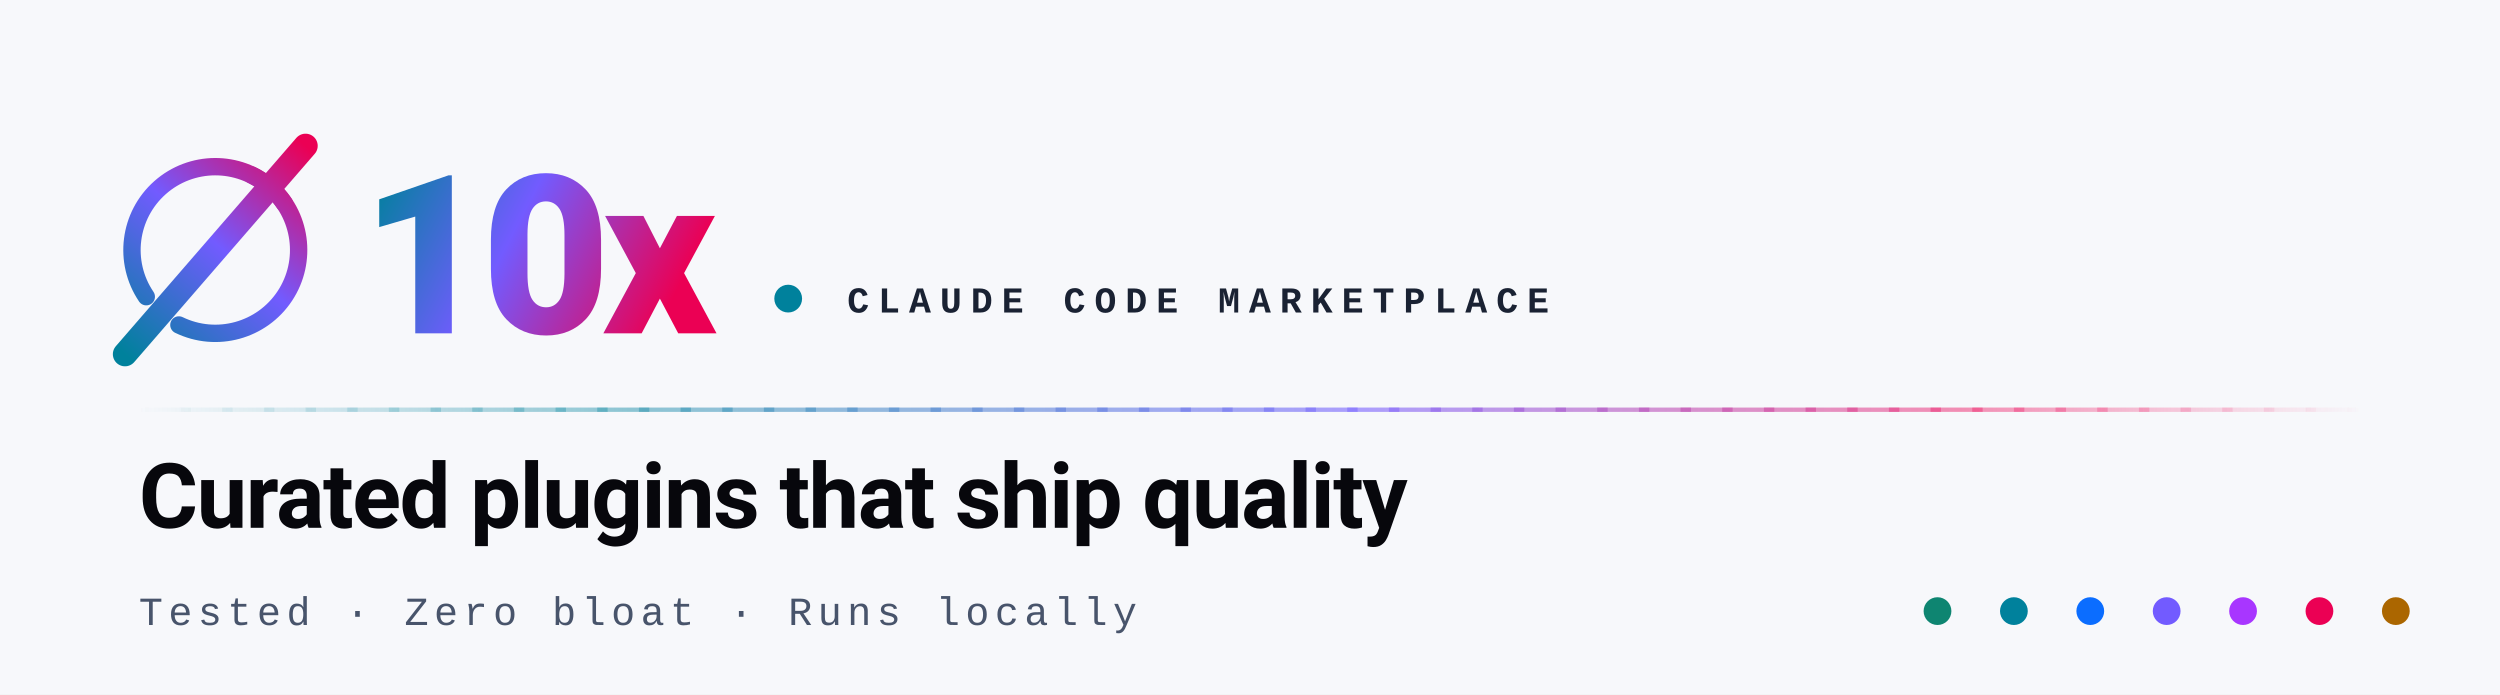
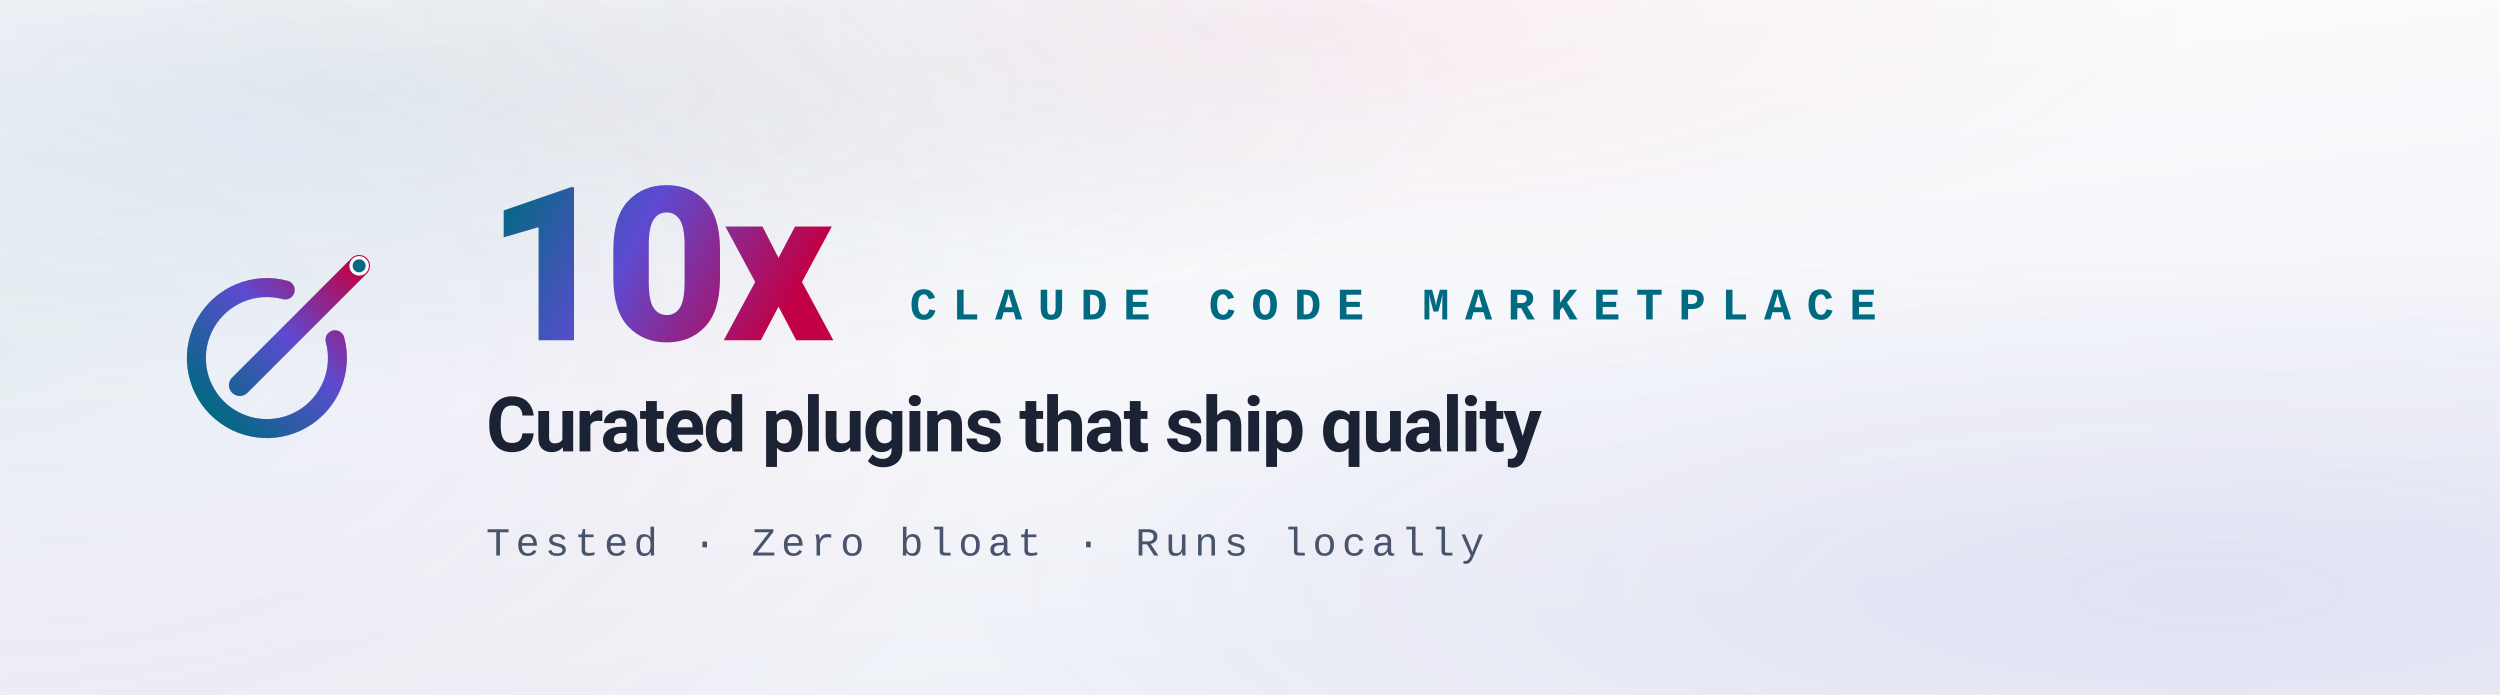
- <svg xmlns="http://www.w3.org/2000/svg" viewBox="0 0 720 200" fill="none" role="img" aria-label="10x, a curated Claude Code plugin marketplace">
+ <svg xmlns="http://www.w3.org/2000/svg" viewBox="0 0 720 200" fill="none" role="img" aria-label="10x: an open ring with a light circling it and an ascending bar escaping the gap">
  <defs>
-     <linearGradient id="ll-word" x1="0" y1="0" x2="1" y2="0.25" gradientUnits="objectBoundingBox">
-       <stop offset="0%" stop-color="#00819C" />
-       <stop offset="46%" stop-color="#725BFF" />
-       <stop offset="100%" stop-color="#EB0054" />
-       <animateTransform attributeName="gradientTransform" type="translate" values="-0.12 0; 0.12 0; -0.12 0" dur="18s" repeatCount="indefinite" />
+     <linearGradient id="tx-ground" x1="0" y1="0" x2="0.4" y2="1">
+       <stop offset="0%" stop-color="#FFFFFF" />
+       <stop offset="55%" stop-color="#F7F8FB" />
+       <stop offset="100%" stop-color="#EEF1F7" />
    </linearGradient>
-     <linearGradient id="ll-mark" gradientUnits="userSpaceOnUse" x1="-26" y1="30" x2="26" y2="-30">
-       <stop offset="0%" stop-color="#00819C" />
-       <stop offset="52%" stop-color="#725BFF" />
-       <stop offset="100%" stop-color="#EB0054" />
+     <radialGradient id="tx-bloomA" cx="0.15" cy="0.13" r="0.44">
+       <stop offset="0%" stop-color="#006A80" stop-opacity="0.10" />
+       <stop offset="100%" stop-color="#006A80" stop-opacity="0" />
+     </radialGradient>
+     <radialGradient id="tx-bloomB" cx="0.88" cy="0.85" r="0.50">
+       <stop offset="0%" stop-color="#5D4BD1" stop-opacity="0.09" />
+       <stop offset="100%" stop-color="#5D4BD1" stop-opacity="0" />
+     </radialGradient>
+     <radialGradient id="tx-bloomC" cx="0.52" cy="0.04" r="0.36">
+       <stop offset="0%" stop-color="#C10045" stop-opacity="0.06" />
+       <stop offset="100%" stop-color="#C10045" stop-opacity="0" />
+     </radialGradient>
+     <radialGradient id="tx-wash" cx="0.5" cy="0.5" r="0.5">
+       <stop offset="0%" stop-color="#006A80" stop-opacity="0.07" />
+       <stop offset="42%" stop-color="#5D4BD1" stop-opacity="0.043" />
+       <stop offset="76%" stop-color="#C10045" stop-opacity="0.016" />
+       <stop offset="100%" stop-color="#C10045" stop-opacity="0" />
+     </radialGradient>
+     <clipPath id="tx-frame">
+       <rect width="720" height="200" />
+     </clipPath>
+     <linearGradient id="tx-ink" gradientUnits="userSpaceOnUse" x1="78" y1="178" x2="190" y2="70">
+       <stop class="txk1" offset="0%" stop-color="#006A80" />
+       <stop class="txk2" offset="52%" stop-color="#5D4BD1" />
+       <stop class="txk3" offset="100%" stop-color="#C10045" />
    </linearGradient>
-     <linearGradient id="ll-horizonline" gradientUnits="userSpaceOnUse" x1="40" y1="118" x2="680" y2="118">
-       <stop offset="0%" stop-color="#00819C" stop-opacity="0" />
-       <stop offset="22%" stop-color="#00819C" stop-opacity="0.45" />
-       <stop offset="55%" stop-color="#725BFF" stop-opacity="0.6" />
-       <stop offset="82%" stop-color="#EB0054" stop-opacity="0.45" />
-       <stop offset="100%" stop-color="#EB0054" stop-opacity="0" />
+     <linearGradient id="tx-sheen" x1="0" y1="0" x2="1" y2="0">
+       <stop offset="0%" stop-color="#FFFFFF" stop-opacity="0" />
+       <stop offset="50%" stop-color="#FFFFFF" stop-opacity="0.66" />
+       <stop offset="100%" stop-color="#FFFFFF" stop-opacity="0" />
    </linearGradient>
-     <linearGradient id="ll-gridfade" gradientUnits="userSpaceOnUse" x1="0" y1="118" x2="0" y2="200">
-       <stop offset="0%" stop-color="#00819C" stop-opacity="0.4" />
-       <stop offset="55%" stop-color="#725BFF" stop-opacity="0.22" />
-       <stop offset="100%" stop-color="#EB0054" stop-opacity="0.05" />
+     <clipPath id="tx-barclip">
+       <rect x="-66" y="-8.5" width="132" height="17" rx="8.5" transform="translate(144,112) rotate(-45)" />
+     </clipPath>
+     <linearGradient id="tx-word" x1="0" y1="0" x2="1" y2="0.25">
+       <stop class="txk1" offset="0%" stop-color="#006A80" />
+       <stop class="txk2" offset="46%" stop-color="#5D4BD1" />
+       <stop class="txk3" offset="100%" stop-color="#C10045" />
    </linearGradient>
-     <linearGradient id="ll-sheen" x1="0" y1="0" x2="1" y2="0">
-       <stop offset="0%" stop-color="#07070C" stop-opacity="0" />
-       <stop offset="50%" stop-color="#07070C" stop-opacity="0.16" />
-       <stop offset="100%" stop-color="#07070C" stop-opacity="0" />
-     </linearGradient>
-     <clipPath id="ll-gridclip">
-       <rect x="0" y="118" width="720" height="82" />
-     </clipPath>
-     <clipPath id="ll-wordclip">
-       <text x="104" y="96" font-family="system-ui, -apple-system, 'Segoe UI', Roboto, 'Helvetica Neue', Arial, sans-serif" font-size="64" font-weight="800" letter-spacing="-2.4">10x</text>
-     </clipPath>
  </defs>
  <style>
    .disp { font-family: system-ui, -apple-system, 'Segoe UI', Roboto, 'Helvetica Neue', Arial, sans-serif; }
    .mono { font-family: ui-monospace, SFMono-Regular, 'SF Mono', Menlo, Consolas, 'Liberation Mono', monospace; }
-     .eyebrow { font-size: 10.5px; font-weight: 600; letter-spacing: 2.6px; fill: #1A2233; }
-     .head    { font-size: 26px; font-weight: 700; fill: #07070C; letter-spacing: -0.4px; }
+     .eyebrow { font-size: 13px; font-weight: 600; letter-spacing: 4.5px; fill: #006A80; }
+     .head    { font-size: 22px; font-weight: 700; fill: #1A2233; letter-spacing: -0.5px; }
+     .sub     { font-size: 16.5px; font-weight: 500; fill: #48546B; }
    .tag     { font-size: 11.5px; letter-spacing: 1.6px; fill: #48546B; }
- 
-     @keyframes ll-flow { to { stroke-dashoffset: -240; } }
-     .flowline { animation: ll-flow 14s linear infinite; }
- 
-     @keyframes ll-dot { 0%,100% { opacity: 0.45; } 50% { opacity: 1; } }
-     .d1 { animation: ll-dot 5s ease-in-out infinite 0s; }
-     .d2 { animation: ll-dot 5s ease-in-out infinite 0.35s; }
-     .d3 { animation: ll-dot 5s ease-in-out infinite 0.7s; }
-     .d4 { animation: ll-dot 5s ease-in-out infinite 1.05s; }
-     .d5 { animation: ll-dot 5s ease-in-out infinite 1.4s; }
-     .d6 { animation: ll-dot 5s ease-in-out infinite 1.75s; }
-     .d7 { animation: ll-dot 5s ease-in-out infinite 2.1s; }
- 
-     @keyframes ll-sheen {
-       0%   { transform: translateX(0); }
-       34%  { transform: translateX(360px); }
-       100% { transform: translateX(360px); }
-     }
-     .sheen { animation: ll-sheen 7.5s linear infinite; }
- 
-     @media (prefers-reduced-motion: reduce) {
-       * { animation: none !important; }
-     }
+     .chip    { font-size: 11.5px; letter-spacing: 1.2px; fill: #48546B; }
+     @keyframes tx-breathe { 0%,100% { opacity:0.72; } 50% { opacity:1; } }
+     .txbloom { animation: tx-breathe 11s ease-in-out infinite; }
+     @keyframes tx-sweep { 0% { transform: translateX(-360px); } 100% { transform: translateX(1080px); } }
+     .txwash { animation: tx-sweep 15s cubic-bezier(.5,0,.5,1) infinite; }
+     @keyframes tx-orbit { to { stroke-dashoffset: -1000; } }
+     .txring { stroke-dasharray: 300 700; animation: tx-orbit 7s linear infinite; }
+     @keyframes tx-slash { 0% { transform: translateX(-74px); } 46%,100% { transform: translateX(74px); } }
+     .txslash { animation: tx-slash 7s cubic-bezier(.4,0,.3,1) infinite; }
+     @keyframes tx-k1 { 0%,100% { stop-color:#006A80; } 50% { stop-color:#0959D1; } }
+     @keyframes tx-k2 { 0%,100% { stop-color:#5D4BD1; } 50% { stop-color:#8A2CD1; } }
+     @keyframes tx-k3 { 0%,100% { stop-color:#C10045; } 50% { stop-color:#8C5400; } }
+     .txk1 { animation: tx-k1 16s ease-in-out infinite; }
+     .txk2 { animation: tx-k2 16s ease-in-out infinite; }
+     .txk3 { animation: tx-k3 16s ease-in-out infinite; }
+     @media (prefers-reduced-motion: reduce) { * { animation: none !important; } }
  </style>
-   <rect width="720" height="200" fill="#F7F8FB" />
-   <g id="grid" clip-path="url(#ll-gridclip)" opacity="0">
-     <g stroke="url(#ll-gridfade)" stroke-width="1" fill="none">
-       <path d="M360 118 L-680 200" />
-       <path d="M360 118 L-300 200" />
-       <path d="M360 118 L-70 200" />
-       <path d="M360 118 L80 200" />
-       <path d="M360 118 L184 200" />
-       <path d="M360 118 L256 200" />
-       <path d="M360 118 L310 200" />
-       <path d="M360 118 L360 200" />
-       <path d="M360 118 L412 200" />
-       <path d="M360 118 L468 200" />
-       <path d="M360 118 L540 200" />
-       <path d="M360 118 L640 200" />
-       <path d="M360 118 L800 200" />
-       <path d="M360 118 L1060 200" />
-       <path d="M360 118 L1420 200" />
-     </g>
-     <g stroke="url(#ll-gridfade)" stroke-width="1" fill="none">
-       <line x1="0" y1="121" x2="720" y2="121" />
-       <line x1="0" y1="126" x2="720" y2="126" />
-       <line x1="0" y1="133" x2="720" y2="133" />
-       <line x1="0" y1="144" x2="720" y2="144" />
-       <line x1="0" y1="160" x2="720" y2="160" />
-       <line x1="0" y1="182" x2="720" y2="182" />
+   <rect width="720" height="200" fill="url(#tx-ground)" />
+   <g class="txbloom">
+     <rect width="720" height="200" fill="url(#tx-bloomA)" />
+     <rect width="720" height="200" fill="url(#tx-bloomB)" />
+     <rect width="720" height="200" fill="url(#tx-bloomC)" />
+   </g>
+   <g clip-path="url(#tx-frame)">
+     <g transform="translate(0,100)">
+       <ellipse class="txwash" cx="0" cy="0" rx="300" ry="180" fill="url(#tx-wash)" />
    </g>
  </g>
-   <g opacity="0.95">
-     <line x1="40" y1="118" x2="680" y2="118" stroke="url(#ll-horizonline)" stroke-width="1.25" />
-     <line class="flowline" x1="40" y1="118" x2="680" y2="118" stroke="url(#ll-horizonline)" stroke-width="1.25" stroke-dasharray="3 9" opacity="0.85" />
-   </g>
-   <g transform="translate(62,72)">
-     <g stroke="url(#ll-mark)" fill="none" stroke-linecap="round">
-       <path d="M -19.87 13.45 A 24 24 0 1 1 -10.48 21.59" stroke-width="5" />
-       <path d="M -26 30 L 26 -30" stroke-width="7" />
-       <path d="M 10.48 -21.59 A 24 24 0 0 1 19.87 -13.45" stroke-width="5" />
+   <g transform="translate(30,50) scale(0.3906)">
+     <path d="M170.2 122.5 A52 52 0 1 1 133.5 85.8" fill="none" stroke="#006A80" stroke-opacity="0.26" stroke-width="14" stroke-linecap="round" />
+     <g>
+       <path class="txring" d="M170.2 122.5 A52 52 0 1 1 133.5 85.8" pathLength="1000" fill="none" stroke="url(#tx-ink)" stroke-width="14" stroke-linecap="round" />
+     </g>
+     <g>
+       <line x1="100" y1="156" x2="188" y2="68" stroke="url(#tx-ink)" stroke-width="16" stroke-linecap="round" />
+     </g>
+     <g transform="translate(188,68)">
+       <g>
+         <circle r="6" fill="#006A80" />
+         <circle r="6" fill="none" stroke="#FFFFFF" stroke-width="2.4" />
+       </g>
    </g>
  </g>
-   <text class="disp" x="104" y="96" font-size="64" font-weight="800" letter-spacing="-2.4" fill="url(#ll-word)">10x</text>
-   <g clip-path="url(#ll-wordclip)">
-     <g transform="skewX(-18)">
-       <rect class="sheen" x="-120" y="28" width="60" height="88" fill="url(#ll-sheen)" opacity="0.8" />
-     </g>
+   <g>
+     <text class="disp" x="140" y="98" font-size="62" font-weight="800" letter-spacing="-1.9" fill="url(#tx-word)">10x</text>
  </g>
-   <circle cx="227" cy="86" r="4" fill="#00819C" />
-   <text class="mono eyebrow" x="244" y="90">CLAUDE CODE MARKETPLACE</text>
-   <text class="disp head" x="40" y="152">Curated plugins that ship quality</text>
-   <text class="mono tag" x="40" y="180">Tested  ·  Zero bloat  ·  Runs locally</text>
-   <g transform="translate(558,176)">
-     <g class="d1">
-       <circle cx="0" cy="0" r="4" fill="#0E8571" />
-     </g>
-     <g class="d2">
-       <circle cx="22" cy="0" r="4" fill="#00819C" />
-     </g>
-     <g class="d3">
-       <circle cx="44" cy="0" r="4" fill="#0B6DFF" />
-     </g>
-     <g class="d4">
-       <circle cx="66" cy="0" r="4" fill="#725BFF" />
-     </g>
-     <g class="d5">
-       <circle cx="88" cy="0" r="4" fill="#A836FF" />
-     </g>
-     <g class="d6">
-       <circle cx="110" cy="0" r="4" fill="#EB0054" />
-     </g>
-     <g class="d7">
-       <circle cx="132" cy="0" r="4" fill="#AB6600" />
-     </g>
-   </g>
+   <text class="mono eyebrow" x="262" y="92">CLAUDE CODE MARKETPLACE</text>
+   <text class="disp head" x="140" y="130">Curated plugins that ship quality</text>
+   <text class="mono tag" x="140" y="160">Tested  ·  Zero bloat  ·  Runs locally</text>
</svg>
